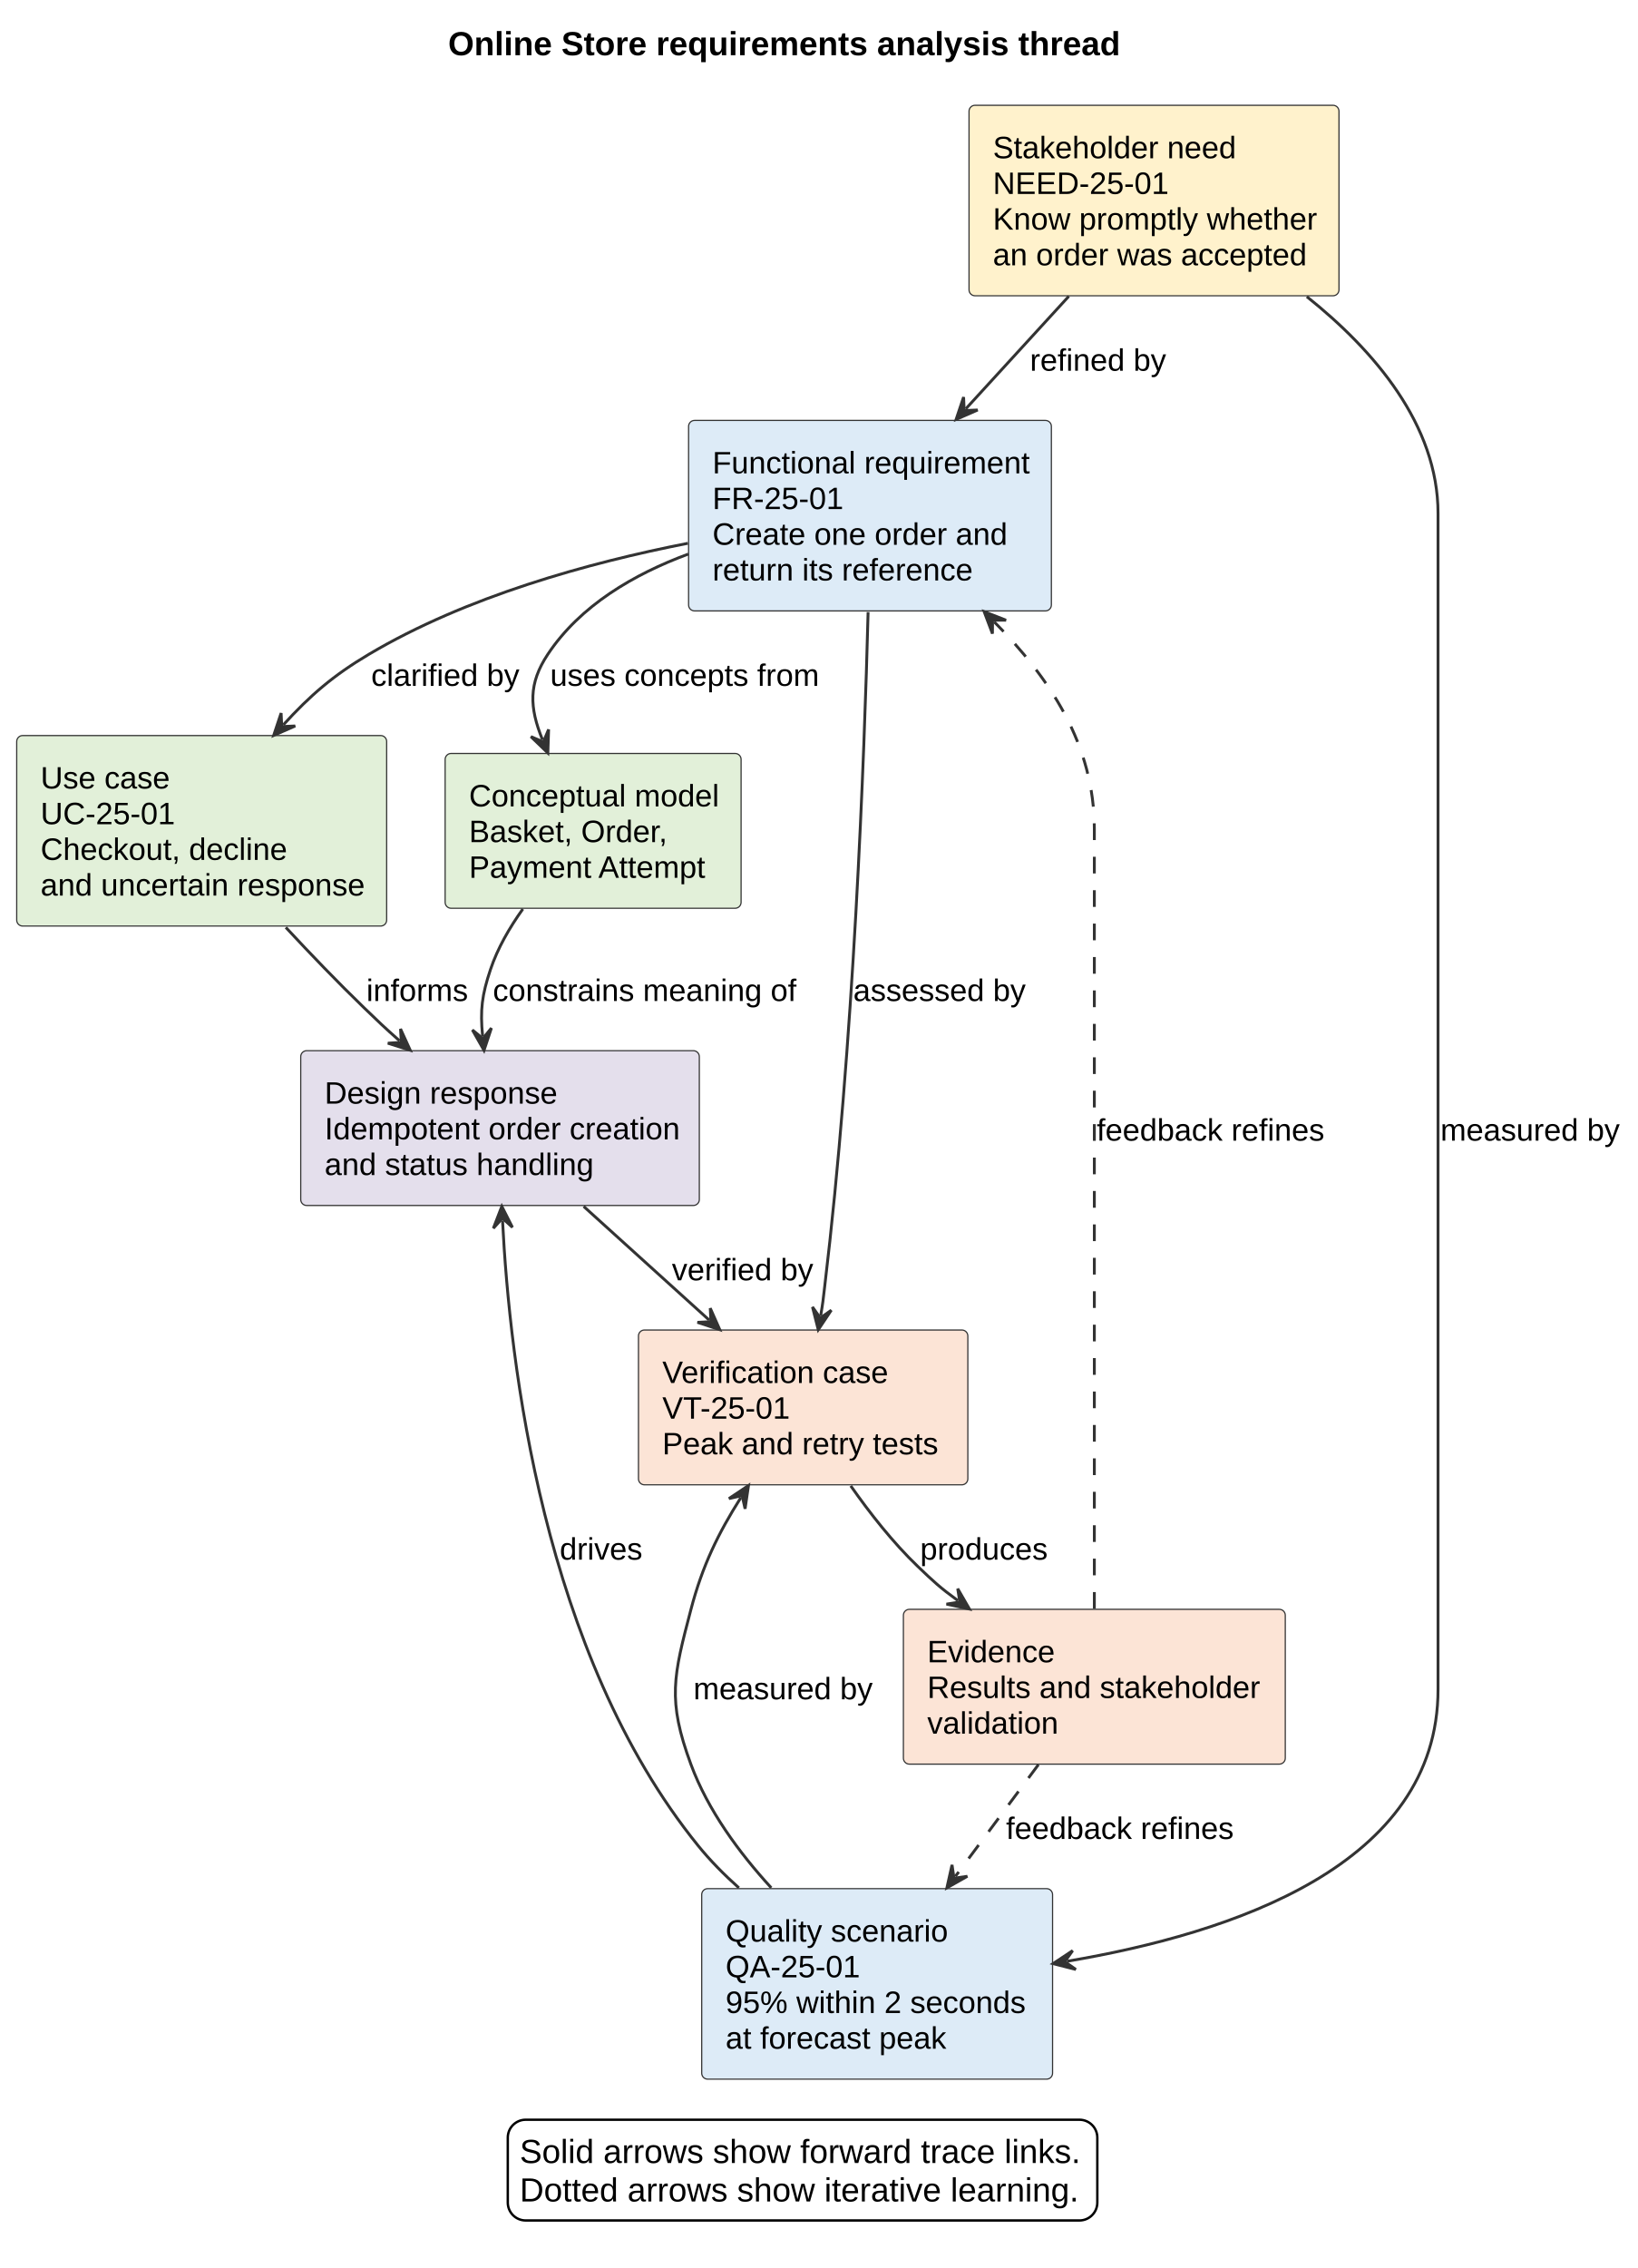
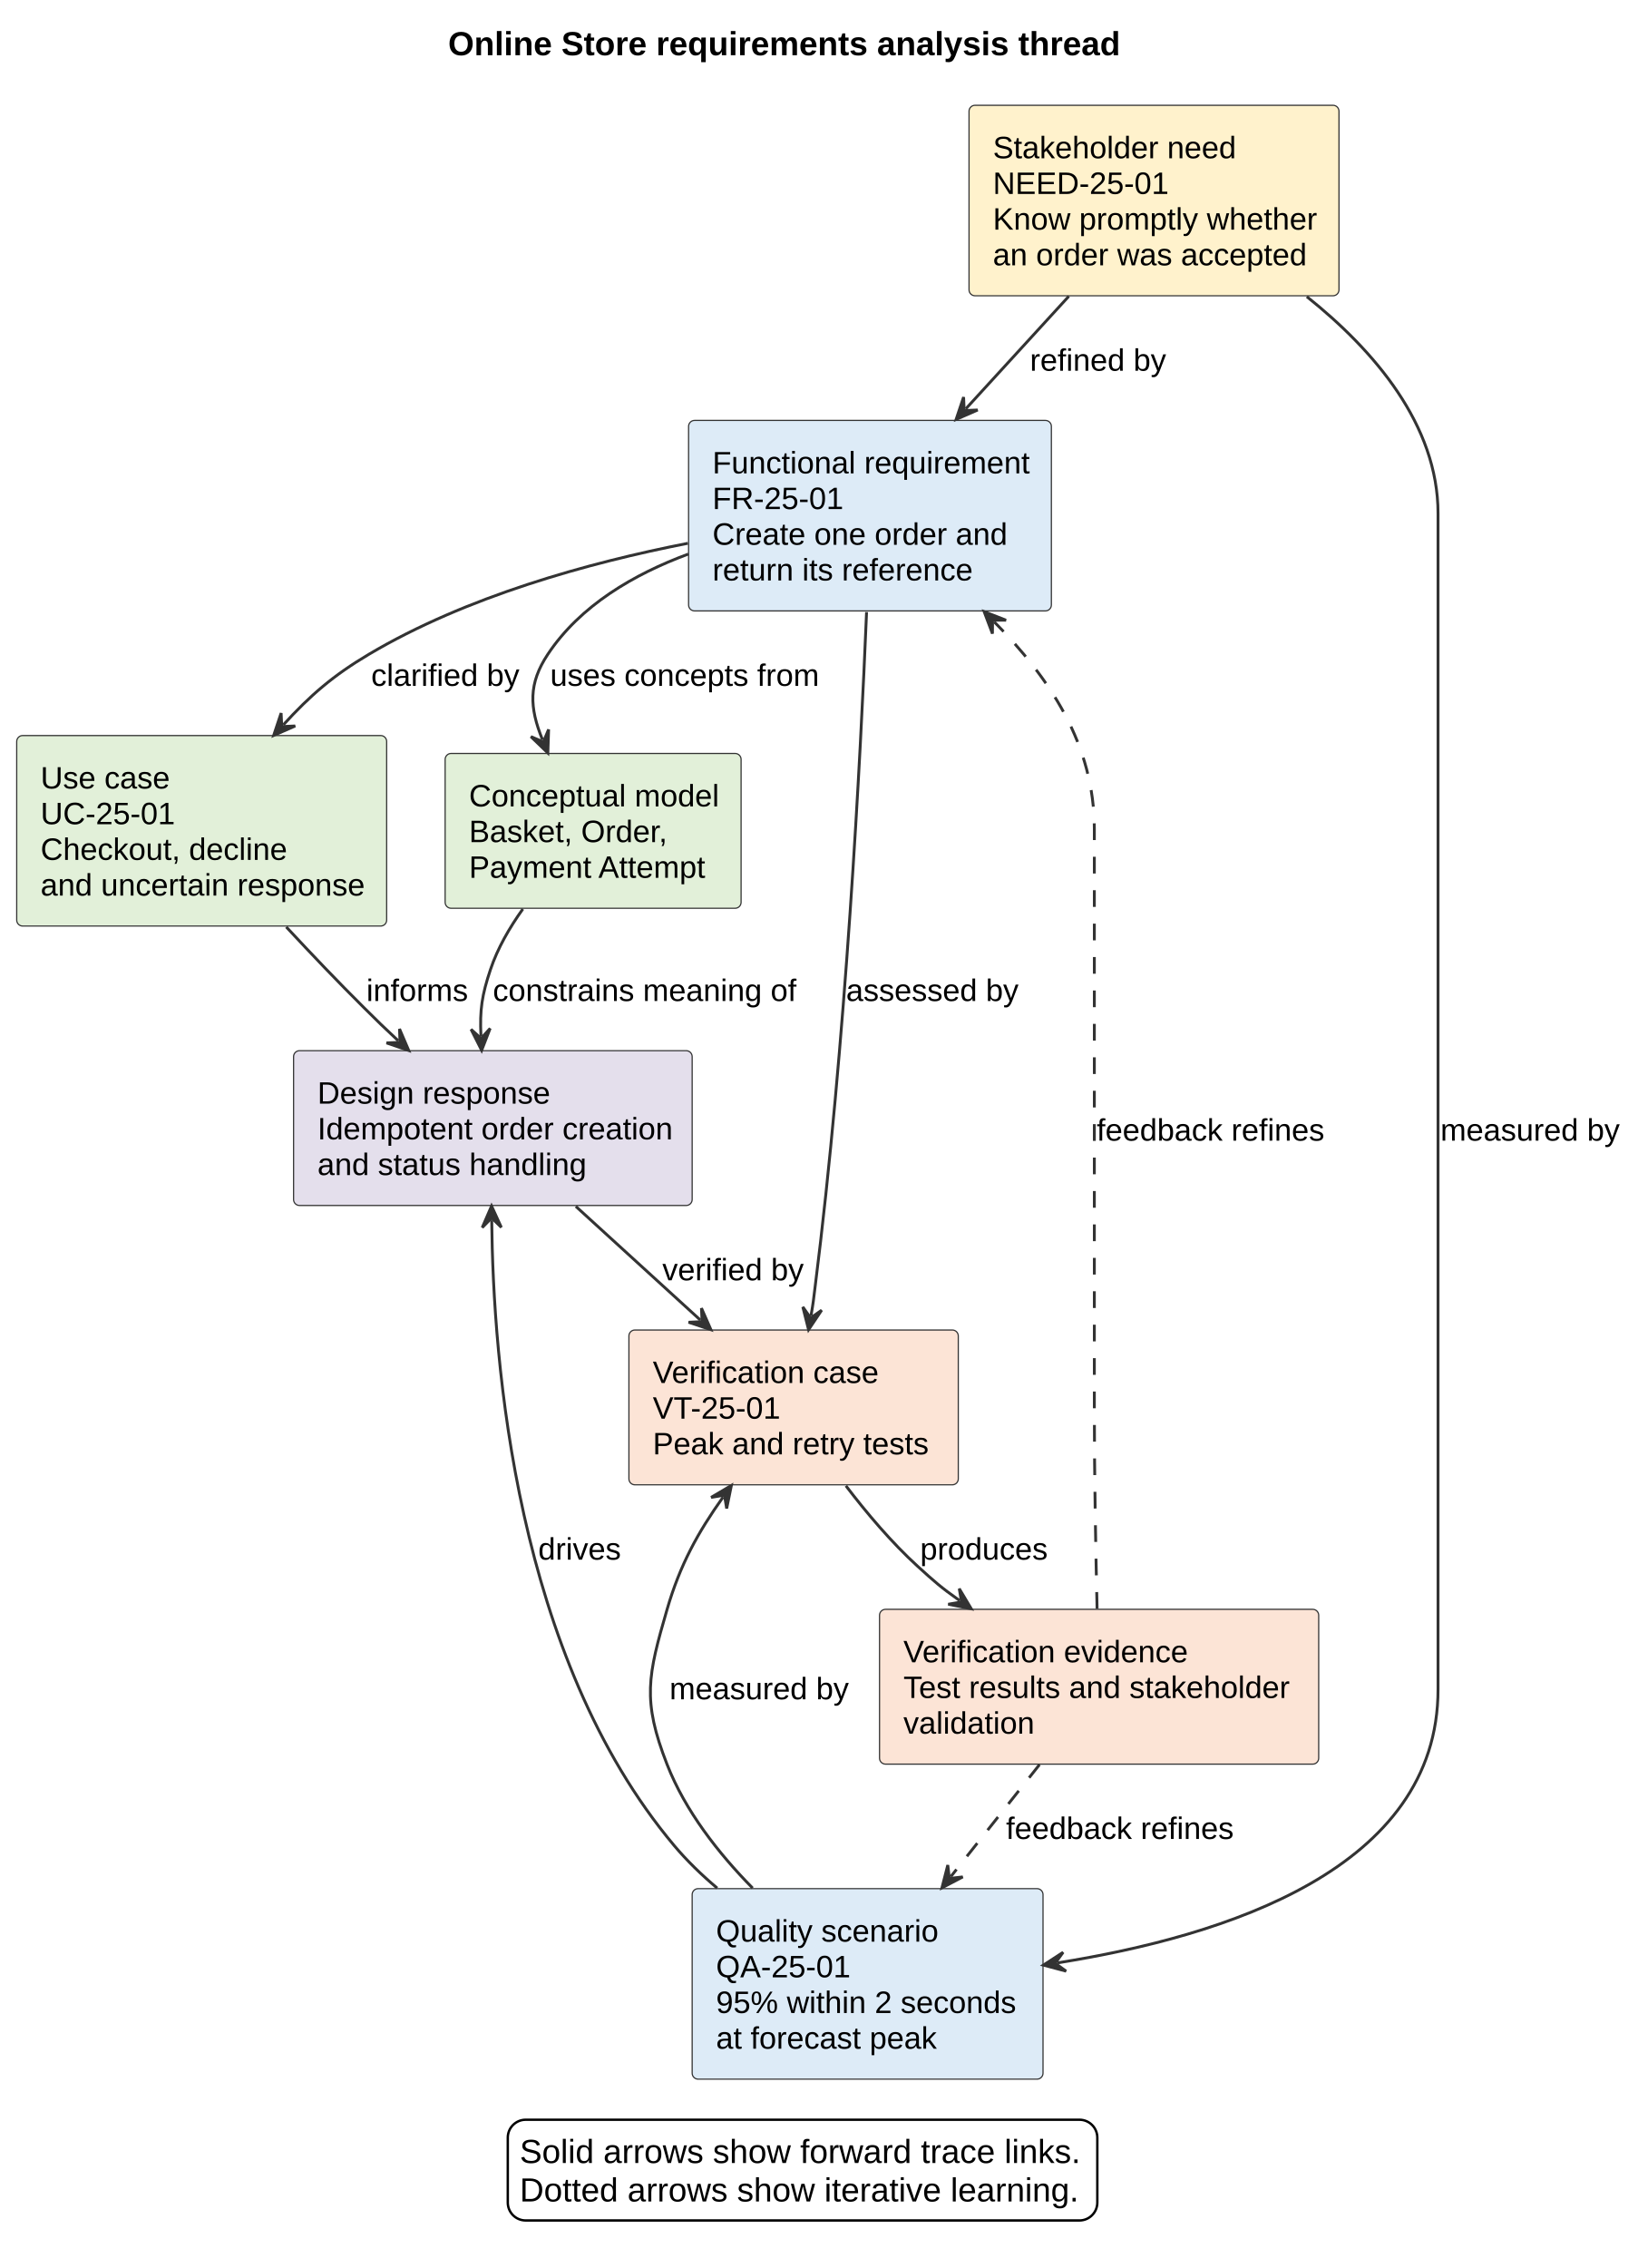
<svg xmlns="http://www.w3.org/2000/svg" contentStyleType="text/css" height="950px" preserveAspectRatio="none" style="width:686px;height:950px;background:#FFFFFF;" version="1.1" viewBox="0 0 686 950" width="686px" zoomAndPan="magnify">
  <defs />
  <g>
    <text fill="#000000" font-family="Arial" font-size="14" font-weight="bold" lengthAdjust="spacing" textLength="297" x="187.75" y="23.132">Online Store requirements analysis thread</text>
    <g id="elem_N">
      <rect fill="#FFF2CC" height="79.795" rx="2.5" ry="2.5" style="stroke:#333333;stroke-width:0.5;" width="155" x="406" y="44.099" />
      <text fill="#000000" font-family="Arial" font-size="13" lengthAdjust="spacing" textLength="101" x="416" y="66.293">Stakeholder need</text>
      <text fill="#000000" font-family="Arial" font-size="13" lengthAdjust="spacing" textLength="72" x="416" y="81.241">NEED-25-01</text>
      <text fill="#000000" font-family="Arial" font-size="13" lengthAdjust="spacing" textLength="135" x="416" y="96.19">Know promptly whether</text>
      <text fill="#000000" font-family="Arial" font-size="13" lengthAdjust="spacing" textLength="131" x="416" y="111.139">an order was accepted</text>
    </g>
    <g id="elem_FR">
      <rect fill="#DDEBF7" height="79.795" rx="2.5" ry="2.5" style="stroke:#333333;stroke-width:0.5;" width="152" x="288.5" y="176.099" />
      <text fill="#000000" font-family="Arial" font-size="13" lengthAdjust="spacing" textLength="132" x="298.5" y="198.292">Functional requirement</text>
      <text fill="#000000" font-family="Arial" font-size="13" lengthAdjust="spacing" textLength="53" x="298.5" y="213.241">FR-25-01</text>
      <text fill="#000000" font-family="Arial" font-size="13" lengthAdjust="spacing" textLength="121" x="298.5" y="228.19">Create one order and</text>
      <text fill="#000000" font-family="Arial" font-size="13" lengthAdjust="spacing" textLength="108" x="298.5" y="243.139">return its reference</text>
    </g>
    <g id="elem_QA">
-       <rect fill="#DDEBF7" height="79.795" rx="2.5" ry="2.5" style="stroke:#333333;stroke-width:0.5;" width="147" x="294" y="791.099" />
-       <text fill="#000000" font-family="Arial" font-size="13" lengthAdjust="spacing" textLength="94" x="304" y="813.293">Quality scenario</text>
-       <text fill="#000000" font-family="Arial" font-size="13" lengthAdjust="spacing" textLength="55" x="304" y="828.241">QA-25-01</text>
-       <text fill="#000000" font-family="Arial" font-size="13" lengthAdjust="spacing" textLength="127" x="304" y="843.19">95% within 2 seconds</text>
-       <text fill="#000000" font-family="Arial" font-size="13" lengthAdjust="spacing" textLength="93" x="304" y="858.139">at forecast peak</text>
+       <rect fill="#DDEBF7" height="79.795" rx="2.5" ry="2.5" style="stroke:#333333;stroke-width:0.5;" width="147" x="290" y="791.099" />
+       <text fill="#000000" font-family="Arial" font-size="13" lengthAdjust="spacing" textLength="94" x="300" y="813.293">Quality scenario</text>
+       <text fill="#000000" font-family="Arial" font-size="13" lengthAdjust="spacing" textLength="55" x="300" y="828.241">QA-25-01</text>
+       <text fill="#000000" font-family="Arial" font-size="13" lengthAdjust="spacing" textLength="127" x="300" y="843.19">95% within 2 seconds</text>
+       <text fill="#000000" font-family="Arial" font-size="13" lengthAdjust="spacing" textLength="93" x="300" y="858.139">at forecast peak</text>
    </g>
    <g id="elem_UC">
      <rect fill="#E2F0D9" height="79.795" rx="2.5" ry="2.5" style="stroke:#333333;stroke-width:0.5;" width="155" x="7" y="308.099" />
      <text fill="#000000" font-family="Arial" font-size="13" lengthAdjust="spacing" textLength="55" x="17" y="330.293">Use case</text>
      <text fill="#000000" font-family="Arial" font-size="13" lengthAdjust="spacing" textLength="54" x="17" y="345.241">UC-25-01</text>
      <text fill="#000000" font-family="Arial" font-size="13" lengthAdjust="spacing" textLength="104" x="17" y="360.19">Checkout, decline</text>
      <text fill="#000000" font-family="Arial" font-size="13" lengthAdjust="spacing" textLength="135" x="17" y="375.139">and uncertain response</text>
    </g>
    <g id="elem_CM">
      <rect fill="#E2F0D9" height="64.846" rx="2.5" ry="2.5" style="stroke:#333333;stroke-width:0.5;" width="124" x="186.5" y="315.599" />
      <text fill="#000000" font-family="Arial" font-size="13" lengthAdjust="spacing" textLength="104" x="196.5" y="337.793">Conceptual model</text>
      <text fill="#000000" font-family="Arial" font-size="13" lengthAdjust="spacing" textLength="85" x="196.5" y="352.741">Basket, Order,</text>
      <text fill="#000000" font-family="Arial" font-size="13" lengthAdjust="spacing" textLength="102" x="196.5" y="367.69">Payment Attempt</text>
    </g>
    <g id="elem_DR">
-       <rect fill="#E4DFEC" height="64.846" rx="2.5" ry="2.5" style="stroke:#333333;stroke-width:0.5;" width="167" x="126" y="440.099" />
-       <text fill="#000000" font-family="Arial" font-size="13" lengthAdjust="spacing" textLength="97" x="136" y="462.293">Design response</text>
-       <text fill="#000000" font-family="Arial" font-size="13" lengthAdjust="spacing" textLength="147" x="136" y="477.241">Idempotent order creation</text>
-       <text fill="#000000" font-family="Arial" font-size="13" lengthAdjust="spacing" textLength="113" x="136" y="492.19">and status handling</text>
+       <rect fill="#E4DFEC" height="64.846" rx="2.5" ry="2.5" style="stroke:#333333;stroke-width:0.5;" width="167" x="123" y="440.099" />
+       <text fill="#000000" font-family="Arial" font-size="13" lengthAdjust="spacing" textLength="97" x="133" y="462.293">Design response</text>
+       <text fill="#000000" font-family="Arial" font-size="13" lengthAdjust="spacing" textLength="147" x="133" y="477.241">Idempotent order creation</text>
+       <text fill="#000000" font-family="Arial" font-size="13" lengthAdjust="spacing" textLength="113" x="133" y="492.19">and status handling</text>
    </g>
    <g id="elem_VT">
-       <rect fill="#FCE4D6" height="64.846" rx="2.5" ry="2.5" style="stroke:#333333;stroke-width:0.5;" width="138" x="267.5" y="557.099" />
-       <text fill="#000000" font-family="Arial" font-size="13" lengthAdjust="spacing" textLength="96" x="277.5" y="579.293">Verification case</text>
-       <text fill="#000000" font-family="Arial" font-size="13" lengthAdjust="spacing" textLength="52" x="277.5" y="594.241">VT-25-01</text>
-       <text fill="#000000" font-family="Arial" font-size="13" lengthAdjust="spacing" textLength="118" x="277.5" y="609.19">Peak and retry tests</text>
+       <rect fill="#FCE4D6" height="64.846" rx="2.5" ry="2.5" style="stroke:#333333;stroke-width:0.5;" width="138" x="263.5" y="557.099" />
+       <text fill="#000000" font-family="Arial" font-size="13" lengthAdjust="spacing" textLength="96" x="273.5" y="579.293">Verification case</text>
+       <text fill="#000000" font-family="Arial" font-size="13" lengthAdjust="spacing" textLength="52" x="273.5" y="594.241">VT-25-01</text>
+       <text fill="#000000" font-family="Arial" font-size="13" lengthAdjust="spacing" textLength="118" x="273.5" y="609.19">Peak and retry tests</text>
    </g>
    <g id="elem_EV">
-       <rect fill="#FCE4D6" height="64.846" rx="2.5" ry="2.5" style="stroke:#333333;stroke-width:0.5;" width="160" x="378.5" y="674.099" />
-       <text fill="#000000" font-family="Arial" font-size="13" lengthAdjust="spacing" textLength="52" x="388.5" y="696.293">Evidence</text>
-       <text fill="#000000" font-family="Arial" font-size="13" lengthAdjust="spacing" textLength="140" x="388.5" y="711.241">Results and stakeholder</text>
-       <text fill="#000000" font-family="Arial" font-size="13" lengthAdjust="spacing" textLength="53" x="388.5" y="726.19">validation</text>
+       <rect fill="#FCE4D6" height="64.846" rx="2.5" ry="2.5" style="stroke:#333333;stroke-width:0.5;" width="184" x="368.5" y="674.099" />
+       <text fill="#000000" font-family="Arial" font-size="13" lengthAdjust="spacing" textLength="118" x="378.5" y="696.293">Verification evidence</text>
+       <text fill="#000000" font-family="Arial" font-size="13" lengthAdjust="spacing" textLength="164" x="378.5" y="711.241">Test results and stakeholder</text>
+       <text fill="#000000" font-family="Arial" font-size="13" lengthAdjust="spacing" textLength="53" x="378.5" y="726.19">validation</text>
    </g>
    <g id="link_N_FR">
      <path d="M447.8,124.099 C432.87,140.409 419.613,154.905 404.643,171.245 " fill="none" id="N-to-FR" style="stroke:#333333;stroke-width:1.2;" />
      <polygon fill="#333333" points="400.59,175.669,409.619,171.735,403.968,171.982,403.72,166.331,400.59,175.669" style="stroke:#333333;stroke-width:1.2;" />
      <text fill="#000000" font-family="Arial" font-size="13" lengthAdjust="spacing" textLength="56" x="431.5" y="155.292">refined by</text>
    </g>
    <g id="link_N_QA">
-       <path d="M547.53,124.259 C575.69,146.749 602.5,177.919 602.5,215.099 C602.5,215.099 602.5,215.099 602.5,707.599 C602.5,781.439 516.046,809.848 447.126,821.508 " fill="none" id="N-to-QA" style="stroke:#333333;stroke-width:1.2;" />
-       <polygon fill="#333333" points="441.21,822.509,450.751,824.951,446.14,821.675,449.417,817.063,441.21,822.509" style="stroke:#333333;stroke-width:1.2;" />
+       <path d="M547.53,124.259 C575.69,146.749 602.5,177.919 602.5,215.099 C602.5,215.099 602.5,215.099 602.5,707.599 C602.5,782.899 513.305,811.005 443.085,822.185 " fill="none" id="N-to-QA" style="stroke:#333333;stroke-width:1.2;" />
+       <polygon fill="#333333" points="437.16,823.129,446.677,825.664,442.098,822.342,445.419,817.763,437.16,823.129" style="stroke:#333333;stroke-width:1.2;" />
      <text fill="#000000" font-family="Arial" font-size="13" lengthAdjust="spacing" textLength="75" x="603.5" y="477.793">measured by</text>
    </g>
    <g id="link_FR_UC">
      <path d="M288.21,227.569 C246.53,235.729 195.27,249.899 154.5,274.099 C139.7,282.879 130.023,291.206 118.713,303.606 " fill="none" id="FR-to-UC" style="stroke:#333333;stroke-width:1.2;" />
      <polygon fill="#333333" points="114.67,308.039,123.69,304.085,118.039,304.344,117.78,298.694,114.67,308.039" style="stroke:#333333;stroke-width:1.2;" />
      <text fill="#000000" font-family="Arial" font-size="13" lengthAdjust="spacing" textLength="62" x="155.5" y="287.293">clarified by</text>
    </g>
    <g id="link_FR_CM">
      <path d="M288.39,232.079 C265.59,240.509 243.07,253.639 229.5,274.099 C221.39,286.319 221.763,296.259 227.273,309.829 " fill="none" id="FR-to-CM" style="stroke:#333333;stroke-width:1.2;" />
      <polygon fill="#333333" points="229.53,315.389,229.85,305.545,227.649,310.756,222.438,308.555,229.53,315.389" style="stroke:#333333;stroke-width:1.2;" />
      <text fill="#000000" font-family="Arial" font-size="13" lengthAdjust="spacing" textLength="114" x="230.5" y="287.293">uses concepts from</text>
    </g>
    <g id="link_QA_DR">
-       <path d="M309.58,790.779 C303.4,785.259 297.54,779.329 292.5,773.099 C227.33,692.569 213.532,570.361 210.552,511.291 " fill="none" id="QA-to-DR" style="stroke:#333333;stroke-width:1.2;" />
-       <polygon fill="#333333" points="210.25,505.299,206.708,514.489,210.502,510.292,214.698,514.086,210.25,505.299" style="stroke:#333333;stroke-width:1.2;" />
-       <text fill="#000000" font-family="Arial" font-size="13" lengthAdjust="spacing" textLength="33" x="234.5" y="653.293">drives</text>
+       <path d="M300.49,790.879 C293.97,785.369 287.81,779.419 282.5,773.099 C216.08,694.029 206.633,570.528 206.013,511.148 " fill="none" id="QA-to-DR" style="stroke:#333333;stroke-width:1.2;" />
+       <polygon fill="#333333" points="205.95,505.149,202.044,514.19,206.002,510.148,210.044,514.106,205.95,505.149" style="stroke:#333333;stroke-width:1.2;" />
+       <text fill="#000000" font-family="Arial" font-size="13" lengthAdjust="spacing" textLength="33" x="225.5" y="653.293">drives</text>
    </g>
    <g id="link_UC_DR">
-       <path d="M119.75,388.469 C130.07,399.579 141.54,411.509 152.5,422.099 C158.63,428.019 160.829,430.14 167.399,435.96 " fill="none" id="UC-to-DR" style="stroke:#333333;stroke-width:1.2;" />
-       <polygon fill="#333333" points="171.89,439.939,167.805,430.977,168.147,436.623,162.501,436.965,171.89,439.939" style="stroke:#333333;stroke-width:1.2;" />
+       <path d="M119.94,388.279 C130.26,399.389 141.68,411.369 152.5,422.099 C158.46,428.009 160.534,430.075 166.864,435.955 " fill="none" id="UC-to-DR" style="stroke:#333333;stroke-width:1.2;" />
+       <polygon fill="#333333" points="171.26,440.039,167.388,430.983,167.597,436.636,161.944,436.844,171.26,440.039" style="stroke:#333333;stroke-width:1.2;" />
      <text fill="#000000" font-family="Arial" font-size="13" lengthAdjust="spacing" textLength="42" x="153.5" y="419.293">informs</text>
    </g>
    <g id="link_CM_DR">
-       <path d="M219.06,380.759 C213.5,388.509 208.49,397.169 205.5,406.099 C201.92,416.789 201.122,423.038 202.202,434.007 " fill="none" id="CM-to-DR" style="stroke:#333333;stroke-width:1.2;" />
-       <polygon fill="#333333" points="202.79,439.979,205.889,430.63,202.3,435.003,197.928,431.414,202.79,439.979" style="stroke:#333333;stroke-width:1.2;" />
+       <path d="M219.06,380.759 C213.5,388.509 208.49,397.169 205.5,406.099 C201.92,416.779 200.965,422.996 201.505,433.966 " fill="none" id="CM-to-DR" style="stroke:#333333;stroke-width:1.2;" />
+       <polygon fill="#333333" points="201.8,439.959,205.353,430.773,201.554,434.965,197.362,431.166,201.8,439.959" style="stroke:#333333;stroke-width:1.2;" />
      <text fill="#000000" font-family="Arial" font-size="13" lengthAdjust="spacing" textLength="127" x="206.5" y="419.293">constrains meaning of</text>
    </g>
    <g id="link_DR_VT">
-       <path d="M244.54,505.329 C262.31,521.419 279.372,536.872 297.122,552.942 " fill="none" id="DR-to-VT" style="stroke:#333333;stroke-width:1.2;" />
-       <polygon fill="#333333" points="301.57,556.969,297.583,547.963,297.863,553.613,292.214,553.894,301.57,556.969" style="stroke:#333333;stroke-width:1.2;" />
-       <text fill="#000000" font-family="Arial" font-size="13" lengthAdjust="spacing" textLength="57" x="281.5" y="536.293">verified by</text>
+       <path d="M241.26,505.329 C258.89,521.419 275.808,536.854 293.418,552.924 " fill="none" id="DR-to-VT" style="stroke:#333333;stroke-width:1.2;" />
+       <polygon fill="#333333" points="297.85,556.969,293.898,547.947,294.157,553.598,288.506,553.857,297.85,556.969" style="stroke:#333333;stroke-width:1.2;" />
+       <text fill="#000000" font-family="Arial" font-size="13" lengthAdjust="spacing" textLength="57" x="277.5" y="536.293">verified by</text>
    </g>
    <g id="link_FR_VT">
-       <path d="M363.71,256.389 C362.15,317.189 357.67,437.629 345.5,539.099 C344.8,544.909 344.867,545.155 343.847,551.086 " fill="none" id="FR-to-VT" style="stroke:#333333;stroke-width:1.2;" />
-       <polygon fill="#333333" points="342.83,556.999,348.298,548.807,343.678,552.071,340.413,547.451,342.83,556.999" style="stroke:#333333;stroke-width:1.2;" />
-       <text fill="#000000" font-family="Arial" font-size="13" lengthAdjust="spacing" textLength="74" x="357.5" y="419.293">assessed by</text>
+       <path d="M363.07,256.389 C360.55,317.189 354.31,437.619 341.5,539.099 C340.77,544.909 340.827,545.147 339.797,551.077 " fill="none" id="FR-to-VT" style="stroke:#333333;stroke-width:1.2;" />
+       <polygon fill="#333333" points="338.77,556.989,344.251,548.806,339.626,552.062,336.369,547.437,338.77,556.989" style="stroke:#333333;stroke-width:1.2;" />
+       <text fill="#000000" font-family="Arial" font-size="13" lengthAdjust="spacing" textLength="74" x="354.5" y="419.293">assessed by</text>
    </g>
    <g id="link_QA_VT">
-       <path d="M323.13,790.749 C309.66,776.039 296.57,758.229 289.5,739.099 C279.48,712.009 282.18,702.039 289.5,674.099 C294.31,655.759 300.944,642.26 310.394,627.31 " fill="none" id="QA-to-VT" style="stroke:#333333;stroke-width:1.2;" />
-       <polygon fill="#333333" points="313.6,622.239,305.41,627.709,310.928,626.465,312.172,631.984,313.6,622.239" style="stroke:#333333;stroke-width:1.2;" />
-       <text fill="#000000" font-family="Arial" font-size="13" lengthAdjust="spacing" textLength="75" x="290.5" y="711.793">measured by</text>
+       <path d="M315.33,790.869 C300.99,776.289 287.09,758.519 279.5,739.099 C268.98,712.189 271.44,701.839 279.5,674.099 C284.91,655.469 292.387,641.904 302.947,627.094 " fill="none" id="QA-to-VT" style="stroke:#333333;stroke-width:1.2;" />
+       <polygon fill="#333333" points="306.43,622.209,297.948,627.214,303.527,626.28,304.462,631.859,306.43,622.209" style="stroke:#333333;stroke-width:1.2;" />
+       <text fill="#000000" font-family="Arial" font-size="13" lengthAdjust="spacing" textLength="75" x="280.5" y="711.793">measured by</text>
    </g>
    <g id="link_VT_EV">
-       <path d="M356.44,622.389 C364.39,633.729 374.12,646.149 384.5,656.099 C391.09,662.409 393.719,664.907 401.329,670.447 " fill="none" id="VT-to-EV" style="stroke:#333333;stroke-width:1.2;" />
-       <polygon fill="#333333" points="406.18,673.979,401.258,665.448,402.138,671.036,396.55,671.915,406.18,673.979" style="stroke:#333333;stroke-width:1.2;" />
+       <path d="M354.42,622.369 C363.07,633.709 373.55,646.129 384.5,656.099 C391.37,662.349 394.207,664.9 402.047,670.43 " fill="none" id="VT-to-EV" style="stroke:#333333;stroke-width:1.2;" />
+       <polygon fill="#333333" points="406.95,673.889,401.901,665.432,402.864,671.007,397.29,671.97,406.95,673.889" style="stroke:#333333;stroke-width:1.2;" />
      <text fill="#000000" font-family="Arial" font-size="13" lengthAdjust="spacing" textLength="53" x="385.5" y="653.293">produces</text>
    </g>
    <g id="link_EV_FR">
-       <path d="M458.5,673.869 C458.5,650.779 458.5,618.749 458.5,590.599 C458.5,347.099 458.5,347.099 458.5,347.099 C458.5,311.869 439.766,283.978 416.546,260.467 " fill="none" id="EV-to-FR" style="stroke:#333333;stroke-width:1.2;stroke-dasharray:7.0,7.0;" />
+       <path d="M459.65,673.869 C459.11,650.779 458.5,618.759 458.5,590.599 C458.5,347.099 458.5,347.099 458.5,347.099 C458.5,311.869 439.766,283.978 416.546,260.467 " fill="none" id="EV-to-FR" style="stroke:#333333;stroke-width:1.2;stroke-dasharray:7.0,7.0;" />
      <polygon fill="#333333" points="412.33,256.199,415.808,265.413,415.844,259.756,421.5,259.791,412.33,256.199" style="stroke:#333333;stroke-width:1.2;" />
      <text fill="#000000" font-family="Arial" font-size="13" lengthAdjust="spacing" textLength="94" x="459.5" y="477.793">feedback refines</text>
    </g>
    <g id="link_EV_QA">
-       <path d="M435.07,739.149 C423.37,754.879 412.698,769.252 400.298,785.942 " fill="none" id="EV-to-QA" style="stroke:#333333;stroke-width:1.2;stroke-dasharray:7.0,7.0;" />
-       <polygon fill="#333333" points="396.72,790.759,405.298,785.92,399.702,786.745,398.877,781.149,396.72,790.759" style="stroke:#333333;stroke-width:1.2;" />
+       <path d="M435.52,739.149 C423.06,754.879 411.584,769.364 398.374,786.054 " fill="none" id="EV-to-QA" style="stroke:#333333;stroke-width:1.2;stroke-dasharray:7.0,7.0;" />
+       <polygon fill="#333333" points="394.65,790.759,403.372,786.184,397.753,786.838,397.099,781.219,394.65,790.759" style="stroke:#333333;stroke-width:1.2;" />
      <text fill="#000000" font-family="Arial" font-size="13" lengthAdjust="spacing" textLength="94" x="421.5" y="770.293">feedback refines</text>
    </g>
    <rect fill="none" height="42.197" id="_legend" rx="7.5" ry="7.5" style="stroke:#000000;stroke-width:1.0;" width="247" x="212.75" y="887.894" />
    <text fill="#000000" font-family="Arial" font-size="14" lengthAdjust="spacing" textLength="236" x="217.75" y="906.025">Solid arrows show forward trace links.</text>
    <text fill="#000000" font-family="Arial" font-size="14" lengthAdjust="spacing" textLength="237" x="217.75" y="922.124">Dotted arrows show iterative learning.</text>
  </g>
</svg>
